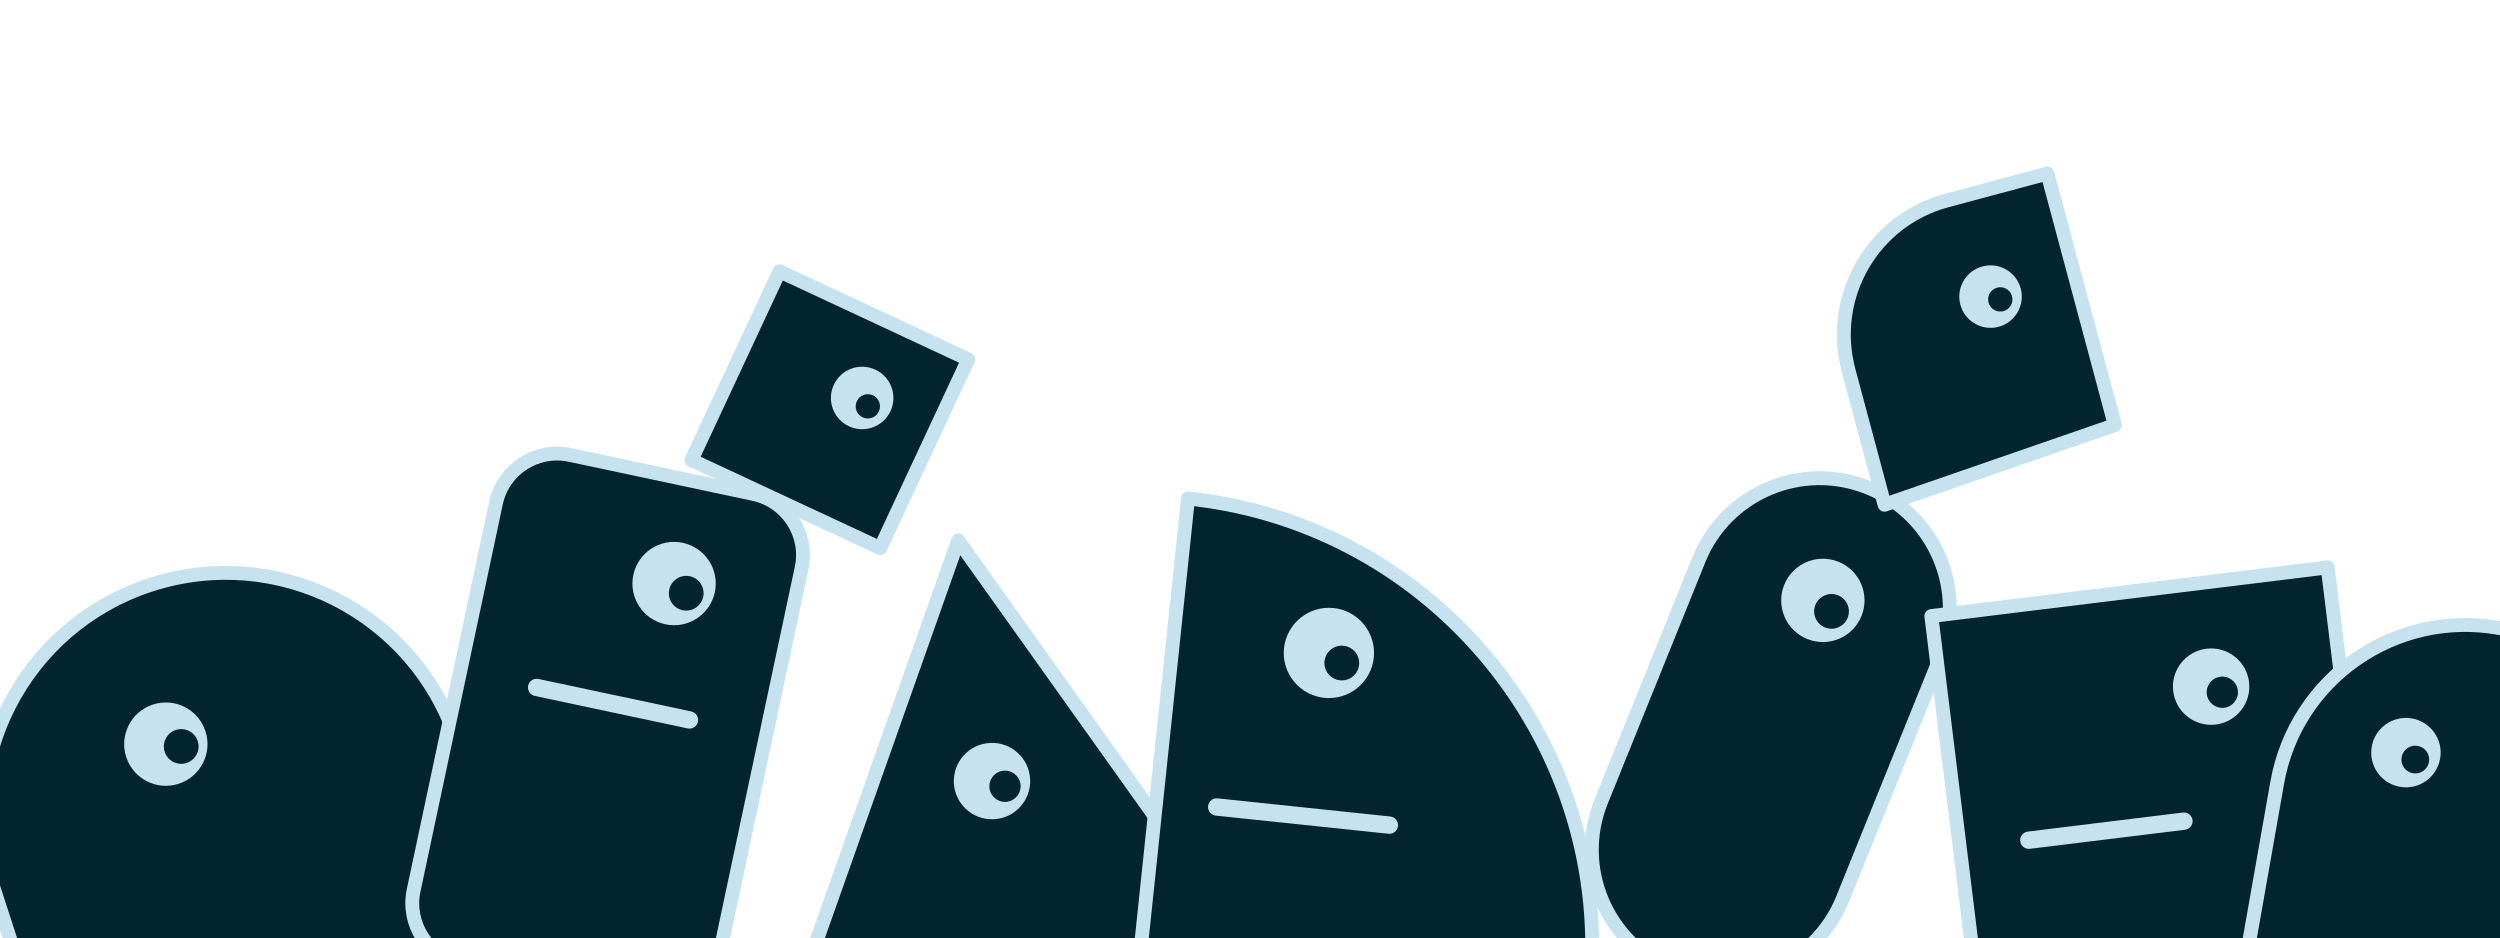
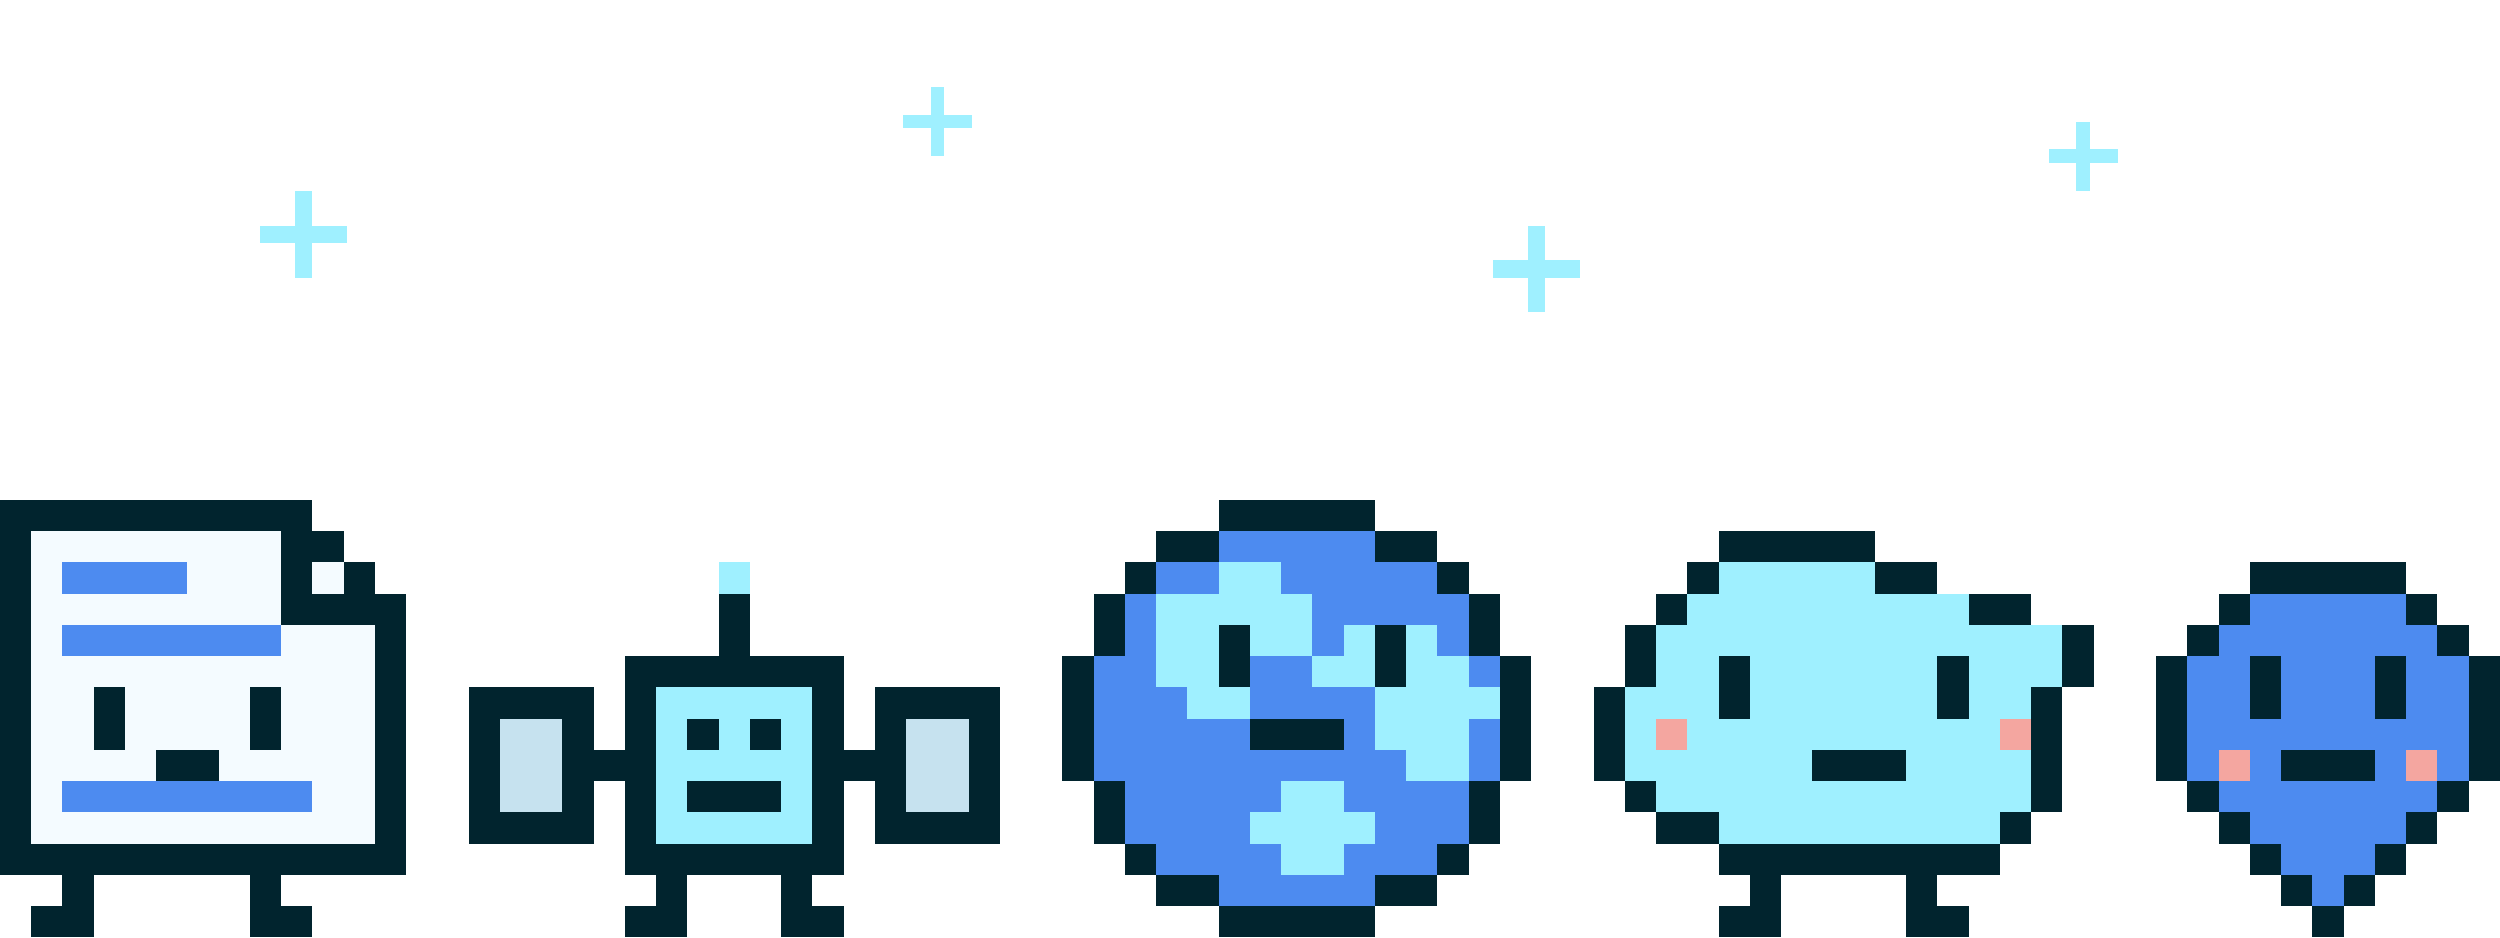
- <svg xmlns="http://www.w3.org/2000/svg" viewBox="0 0 1440 540" width="1440" height="540" fill="#01242e">
-   <g stroke="#c6e2ef" stroke-width="8" stroke-linejoin="round">
-     <path transform="translate(130 470) rotate(-18)" d="M-140 140V0a140 140 0 0 1 280 0v140z" />
-     <rect transform="translate(350 420) rotate(12)" x="-90" y="-150" width="180" height="300" rx="36" />
-     <path transform="translate(570 440) rotate(-8)" d="M-130 120L0-130l130 250z" />
-     <path transform="translate(800 430) rotate(6)" d="M-130 130V-130a260 260 0 0 1 260 260z" />
-     <rect transform="translate(1020 420) rotate(22)" x="-75" y="-150" width="150" height="300" rx="75" />
-     <rect transform="translate(1240 450) rotate(-7)" x="-115" y="-110" width="230" height="230" />
-     <path transform="translate(1420 470) rotate(10)" d="M-110 110V0a110 110 0 0 1 220 0v110z" />
-     <rect transform="translate(478 236) rotate(25)" x="-60" y="-60" width="120" height="120" />
-     <path transform="translate(1135 205) rotate(-15)" d="M-70 70V-10a80 80 0 0 1 80-80h60v150z" />
-   </g>
-   <g>
-     <g transform="translate(130 470) rotate(-18)">
-       <circle cx="-20" cy="-50" r="24" fill="#c6e2ef" />
-       <circle cx="-12" cy="-46" r="10" />
-     </g>
-     <g transform="translate(350 420) rotate(12)">
-       <circle cx="20" cy="-90" r="24" fill="#c6e2ef" />
-       <circle cx="28" cy="-86" r="10" />
-       <rect x="-50" y="-20" width="100" height="10" rx="5" fill="#c6e2ef" />
-     </g>
-     <g transform="translate(570 440) rotate(-8)">
-       <circle cx="0" cy="10" r="22" fill="#c6e2ef" />
-       <circle cx="7" cy="14" r="9" />
-     </g>
-     <g transform="translate(800 430) rotate(6)">
-       <circle cx="-40" cy="-50" r="26" fill="#c6e2ef" />
-       <circle cx="-32" cy="-45" r="10" />
-       <rect x="-100" y="40" width="110" height="10" rx="5" fill="#c6e2ef" />
-     </g>
-     <g transform="translate(1020 420) rotate(22)">
-       <circle cx="0" cy="-80" r="24" fill="#c6e2ef" />
-       <circle cx="7" cy="-76" r="10" />
-     </g>
-     <g transform="translate(1240 450) rotate(-7)">
-       <circle cx="40" cy="-50" r="22" fill="#c6e2ef" />
-       <circle cx="46" cy="-46" r="9" />
-       <rect x="-80" y="20" width="100" height="10" rx="5" fill="#c6e2ef" />
-     </g>
-     <g transform="translate(1420 470) rotate(10)">
-       <circle cx="-40" cy="-30" r="20" fill="#c6e2ef" />
-       <circle cx="-34" cy="-27" r="8" />
-     </g>
-     <g transform="translate(478 236) rotate(25)">
-       <circle cx="14" cy="-14" r="18" fill="#c6e2ef" />
-       <circle cx="19" cy="-11" r="7" />
-     </g>
-     <g transform="translate(1135 205) rotate(-15)">
-       <circle cx="20" cy="-30" r="18" fill="#c6e2ef" />
-       <circle cx="25" cy="-27" r="7" />
-     </g>
-   </g>
+ <svg xmlns="http://www.w3.org/2000/svg" viewBox="0 0 1440 540" width="1440" height="540" shape-rendering="crispEdges">
+   <path fill="#9ff0ff" d="M170 110h10v10h-10zM170 120h10v10h-10zM150 130h50v10h-50zM170 140h10v10h-10zM170 150h10v10h-10zM536 50h8v8h-8zM536 58h8v8h-8zM520 66h40v8h-40zM536 74h8v8h-8zM536 82h8v8h-8zM880 130h10v10h-10zM880 140h10v10h-10zM860 150h50v10h-50zM880 160h10v10h-10zM880 170h10v10h-10zM1196 70h8v8h-8zM1196 78h8v8h-8zM1180 86h40v8h-40zM1196 94h8v8h-8zM1196 102h8v8h-8zM414 324h18v18h-18zM378 396h90v18h-90zM378 414h18v18h-18zM414 414h18v18h-18zM450 414h18v18h-18zM378 432h90v18h-90zM378 450h18v18h-18zM450 450h18v18h-18zM378 468h90v18h-90zM702 324h36v18h-36zM666 342h90v18h-90zM666 360h36v18h-36zM720 360h36v18h-36zM774 360h18v18h-18zM810 360h18v18h-18zM666 378h36v18h-36zM756 378h36v18h-36zM810 378h36v18h-36zM684 396h36v18h-36zM792 396h72v18h-72zM792 414h54v18h-54zM810 432h36v18h-36zM738 450h36v18h-36zM720 468h72v18h-72zM738 486h36v18h-36zM990 324h90v18h-90zM972 342h162v18h-162zM954 360h234v18h-234zM954 378h36v18h-36zM1008 378h108v18h-108zM1134 378h54v18h-54zM936 396h54v18h-54zM1008 396h108v18h-108zM1134 396h36v18h-36zM936 414h18v18h-18zM972 414h180v18h-180zM936 432h108v18h-108zM1098 432h72v18h-72zM954 450h216v18h-216zM990 468h162v18h-162z" />
+   <path fill="#01242e" d="M0 288h180v18h-180zM0 306h18v18h-18zM162 306h36v18h-36zM0 324h18v18h-18zM162 324h18v18h-18zM198 324h18v18h-18zM0 342h18v18h-18zM162 342h72v18h-72zM0 360h18v18h-18zM216 360h18v18h-18zM0 378h18v18h-18zM216 378h18v18h-18zM0 396h18v18h-18zM54 396h18v18h-18zM144 396h18v18h-18zM216 396h18v18h-18zM0 414h18v18h-18zM54 414h18v18h-18zM144 414h18v18h-18zM216 414h18v18h-18zM0 432h18v18h-18zM90 432h36v18h-36zM216 432h18v18h-18zM0 450h18v18h-18zM216 450h18v18h-18zM0 468h18v18h-18zM216 468h18v18h-18zM0 486h234v18h-234zM36 504h18v18h-18zM144 504h18v18h-18zM18 522h36v18h-36zM144 522h36v18h-36zM414 342h18v18h-18zM414 360h18v18h-18zM360 378h126v18h-126zM270 396h72v18h-72zM360 396h18v18h-18zM468 396h18v18h-18zM504 396h72v18h-72zM270 414h18v18h-18zM324 414h18v18h-18zM360 414h18v18h-18zM396 414h18v18h-18zM432 414h18v18h-18zM468 414h18v18h-18zM504 414h18v18h-18zM558 414h18v18h-18zM270 432h18v18h-18zM324 432h54v18h-54zM468 432h54v18h-54zM558 432h18v18h-18zM270 450h18v18h-18zM324 450h18v18h-18zM360 450h18v18h-18zM396 450h54v18h-54zM468 450h18v18h-18zM504 450h18v18h-18zM558 450h18v18h-18zM270 468h72v18h-72zM360 468h18v18h-18zM468 468h18v18h-18zM504 468h72v18h-72zM360 486h126v18h-126zM378 504h18v18h-18zM450 504h18v18h-18zM360 522h36v18h-36zM450 522h36v18h-36zM702 288h90v18h-90zM666 306h36v18h-36zM792 306h36v18h-36zM648 324h18v18h-18zM828 324h18v18h-18zM630 342h18v18h-18zM846 342h18v18h-18zM630 360h18v18h-18zM702 360h18v18h-18zM792 360h18v18h-18zM846 360h18v18h-18zM612 378h18v18h-18zM702 378h18v18h-18zM792 378h18v18h-18zM864 378h18v18h-18zM612 396h18v18h-18zM864 396h18v18h-18zM612 414h18v18h-18zM720 414h54v18h-54zM864 414h18v18h-18zM612 432h18v18h-18zM864 432h18v18h-18zM630 450h18v18h-18zM846 450h18v18h-18zM630 468h18v18h-18zM846 468h18v18h-18zM648 486h18v18h-18zM828 486h18v18h-18zM666 504h36v18h-36zM792 504h36v18h-36zM702 522h90v18h-90zM990 306h90v18h-90zM972 324h18v18h-18zM1080 324h36v18h-36zM954 342h18v18h-18zM1134 342h36v18h-36zM936 360h18v18h-18zM1188 360h18v18h-18zM936 378h18v18h-18zM990 378h18v18h-18zM1116 378h18v18h-18zM1188 378h18v18h-18zM918 396h18v18h-18zM990 396h18v18h-18zM1116 396h18v18h-18zM1170 396h18v18h-18zM918 414h18v18h-18zM1170 414h18v18h-18zM918 432h18v18h-18zM1044 432h54v18h-54zM1170 432h18v18h-18zM936 450h18v18h-18zM1170 450h18v18h-18zM954 468h36v18h-36zM1152 468h18v18h-18zM990 486h162v18h-162zM1008 504h18v18h-18zM1098 504h18v18h-18zM990 522h36v18h-36zM1098 522h36v18h-36zM1296 324h90v18h-90zM1278 342h18v18h-18zM1386 342h18v18h-18zM1260 360h18v18h-18zM1404 360h18v18h-18zM1242 378h18v18h-18zM1296 378h18v18h-18zM1368 378h18v18h-18zM1422 378h18v18h-18zM1242 396h18v18h-18zM1296 396h18v18h-18zM1368 396h18v18h-18zM1422 396h18v18h-18zM1242 414h18v18h-18zM1422 414h18v18h-18zM1242 432h18v18h-18zM1314 432h54v18h-54zM1422 432h18v18h-18zM1260 450h18v18h-18zM1404 450h18v18h-18zM1278 468h18v18h-18zM1386 468h18v18h-18zM1296 486h18v18h-18zM1368 486h18v18h-18zM1314 504h18v18h-18zM1350 504h18v18h-18zM1332 522h18v18h-18z" />
+   <path fill="#f4fbff" d="M18 306h144v18h-144zM18 324h18v18h-18zM108 324h54v18h-54zM180 324h18v18h-18zM18 342h144v18h-144zM18 360h18v18h-18zM162 360h54v18h-54zM18 378h198v18h-198zM18 396h36v18h-36zM72 396h72v18h-72zM162 396h54v18h-54zM18 414h36v18h-36zM72 414h72v18h-72zM162 414h54v18h-54zM18 432h72v18h-72zM126 432h90v18h-90zM18 450h18v18h-18zM180 450h36v18h-36zM18 468h198v18h-198z" />
+   <path fill="#4d8bf0" d="M36 324h72v18h-72zM36 360h126v18h-126zM36 450h144v18h-144zM702 306h90v18h-90zM666 324h36v18h-36zM738 324h90v18h-90zM648 342h18v18h-18zM756 342h90v18h-90zM648 360h18v18h-18zM756 360h18v18h-18zM828 360h18v18h-18zM630 378h36v18h-36zM720 378h36v18h-36zM846 378h18v18h-18zM630 396h54v18h-54zM720 396h72v18h-72zM630 414h90v18h-90zM774 414h18v18h-18zM846 414h18v18h-18zM630 432h180v18h-180zM846 432h18v18h-18zM648 450h90v18h-90zM774 450h72v18h-72zM648 468h72v18h-72zM792 468h54v18h-54zM666 486h72v18h-72zM774 486h54v18h-54zM702 504h90v18h-90zM1296 342h90v18h-90zM1278 360h126v18h-126zM1260 378h36v18h-36zM1314 378h54v18h-54zM1386 378h36v18h-36zM1260 396h36v18h-36zM1314 396h54v18h-54zM1386 396h36v18h-36zM1260 414h162v18h-162zM1260 432h18v18h-18zM1296 432h18v18h-18zM1368 432h18v18h-18zM1404 432h18v18h-18zM1278 450h126v18h-126zM1296 468h90v18h-90zM1314 486h54v18h-54zM1332 504h18v18h-18z" />
+   <path fill="#c6e2ef" d="M288 414h36v18h-36zM522 414h36v18h-36zM288 432h36v18h-36zM522 432h36v18h-36zM288 450h36v18h-36zM522 450h36v18h-36z" />
+   <path fill="#f4a6a0" d="M954 414h18v18h-18zM1152 414h18v18h-18zM1278 432h18v18h-18zM1386 432h18v18h-18z" />
</svg>
